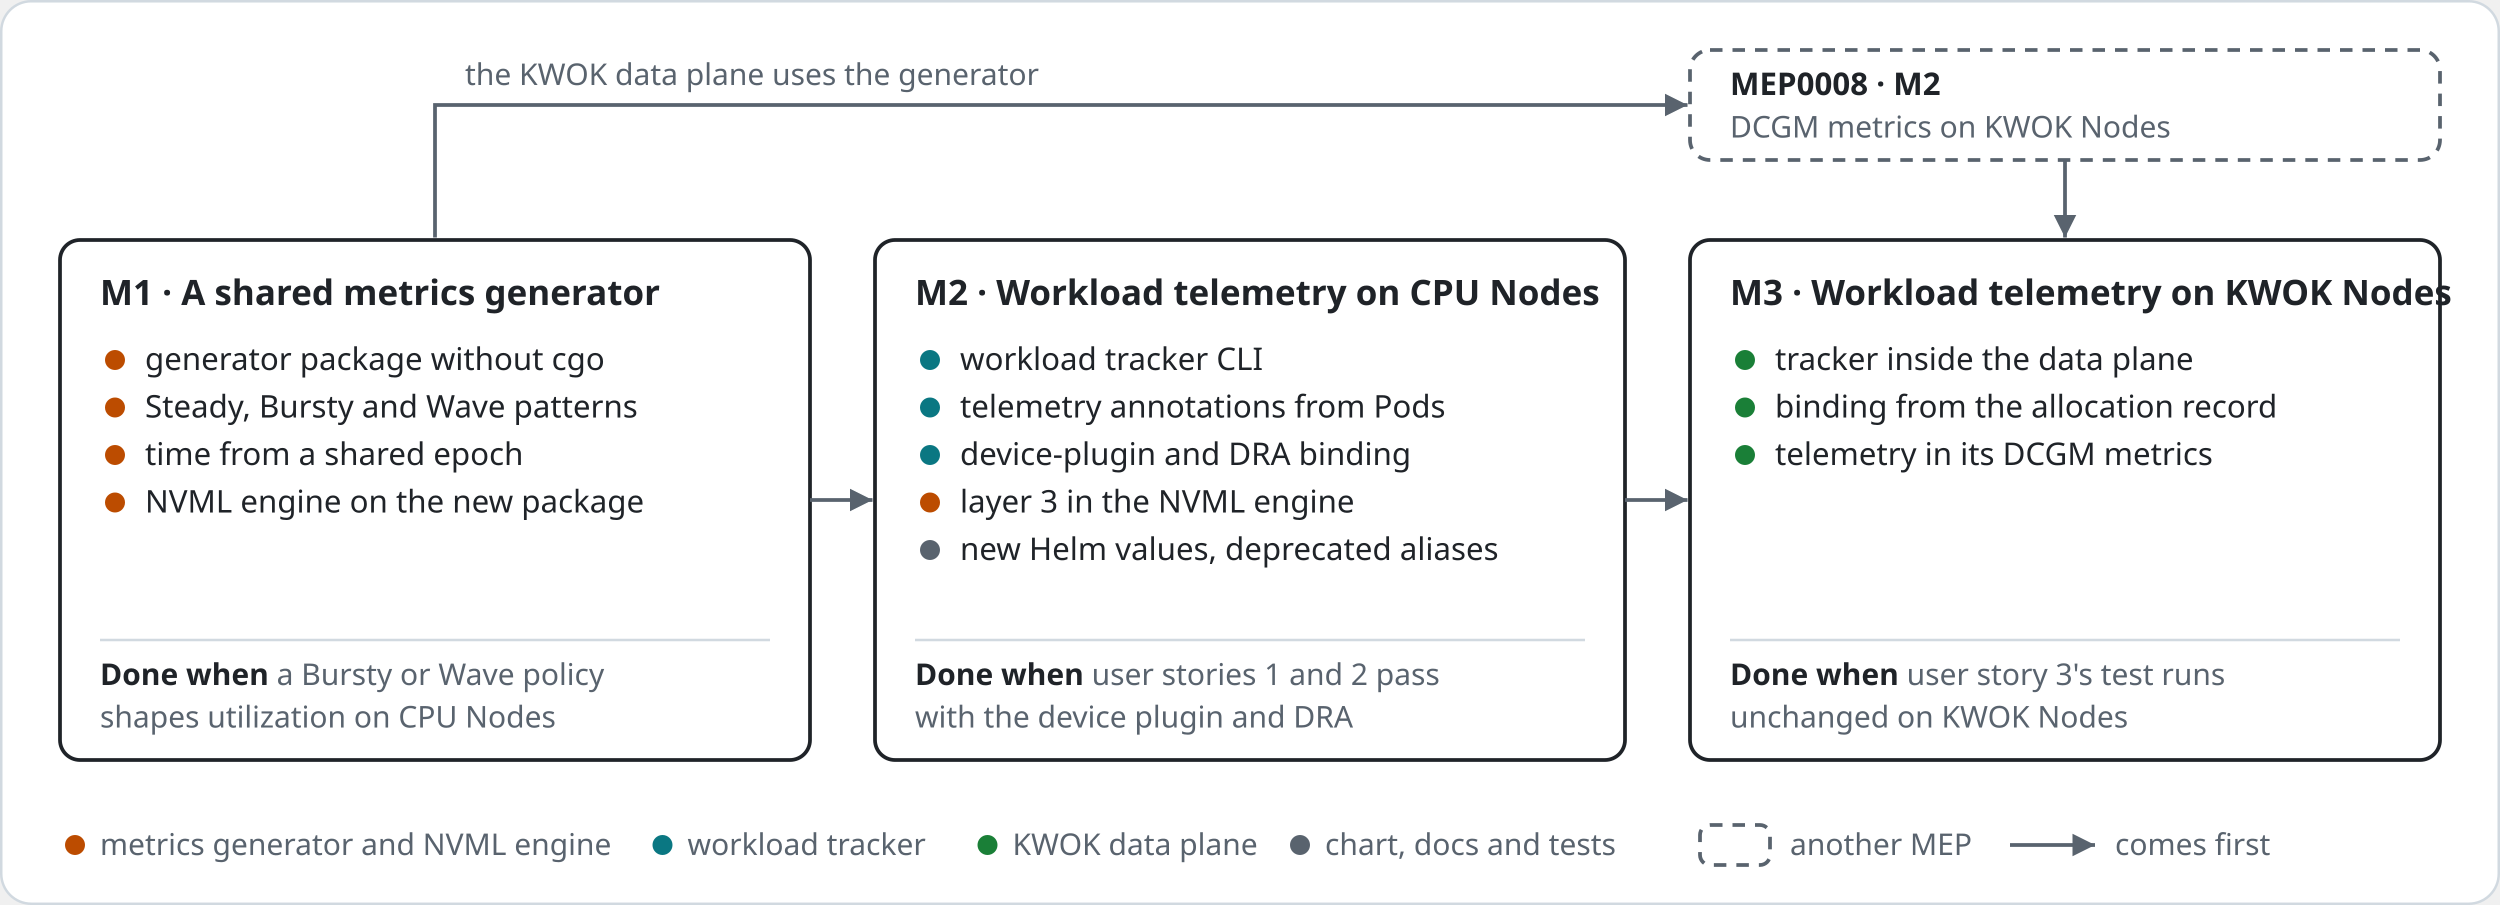
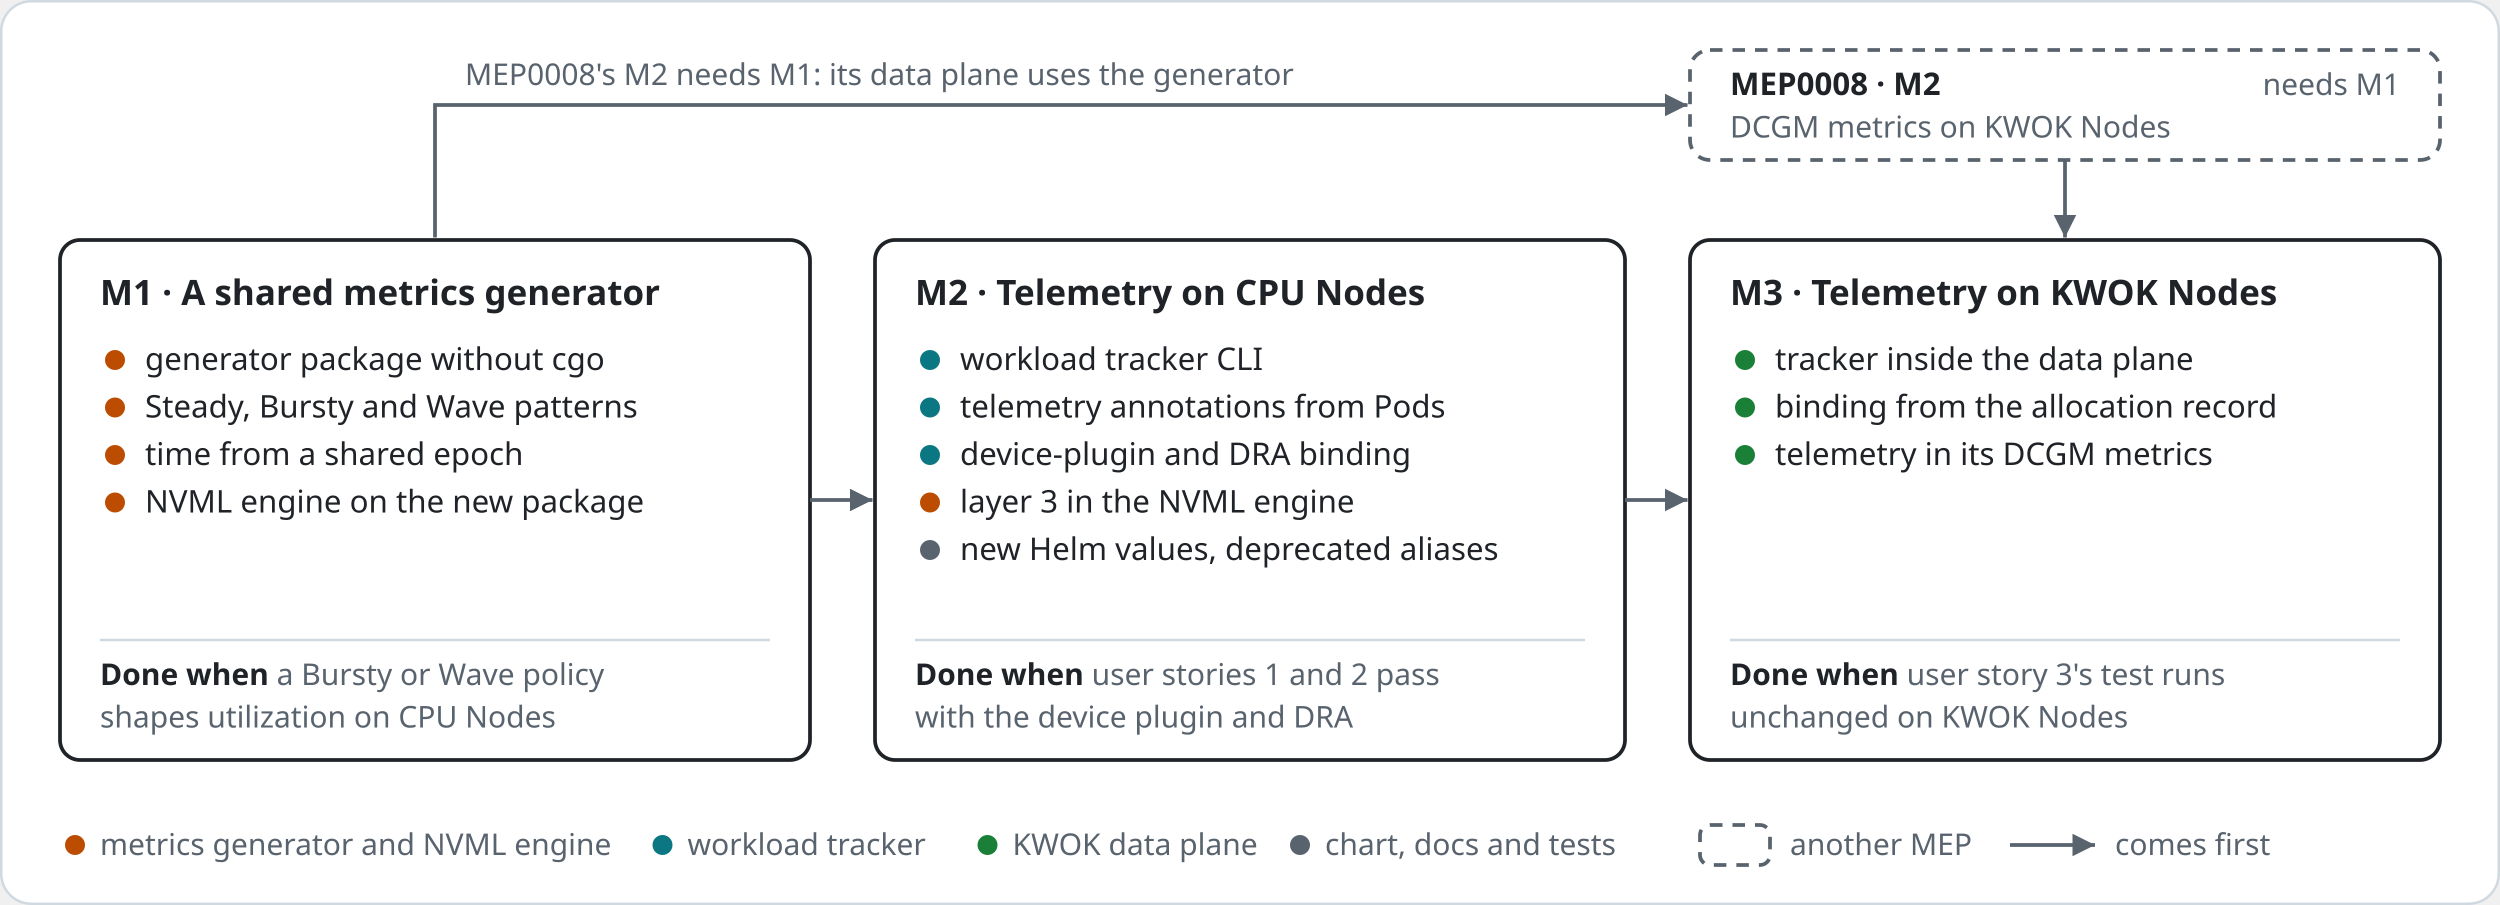
<svg xmlns="http://www.w3.org/2000/svg" viewBox="0 0 1000 362" width="1000" height="362" role="img" aria-labelledby="title desc">
  <style>
    .panel { fill: #ffffff; stroke: #d1d9e0; }
    text { font-family: -apple-system, BlinkMacSystemFont, "Segoe UI", "Noto Sans", Helvetica, Arial, sans-serif; fill: #1f2328; }
    .title { font-size: 14px; font-weight: 600; }
    .item { font-size: 12.5px; }
    .body { font-size: 12px; fill: #59636e; }
    .done { font-size: 12px; fill: #59636e; }
    .strong { font-weight: 600; fill: #1f2328; }
    .label { font-size: 12px; fill: #59636e; }
    .ms { fill: #ffffff; stroke: #1f2328; stroke-width: 1.5; }
    .ext { fill: #ffffff; stroke: #59636e; stroke-width: 1.5; stroke-dasharray: 5 4; }
    .rule { stroke: #d1d9e0; stroke-width: 1; }
    .wire { fill: none; stroke: #59636e; stroke-width: 1.5; }
    .head { fill: #59636e; }
    .gen { fill: #bc4c00; } .trk { fill: #0a7782; } .dp { fill: #1a7f37; } .doc { fill: #59636e; }
    @media (prefers-color-scheme: dark) {
      .panel { fill: #0d1117; stroke: #3d444d; }
      text { fill: #f0f6fc; }
      .body, .done, .label { fill: #9198a1; }
      .strong { fill: #f0f6fc; }
      .ms { fill: #0d1117; stroke: #f0f6fc; }
      .ext { fill: #0d1117; stroke: #9198a1; }
      .rule { stroke: #3d444d; }
      .wire { stroke: #9198a1; }
      .head { fill: #9198a1; }
      .gen { fill: #db6d28; } .trk { fill: #39c5cf; } .dp { fill: #3fb950; } .doc { fill: #9198a1; }
    }
  </style>
  <defs>
    <marker id="arrow" viewBox="0 0 10 10" refX="10" refY="5" markerWidth="9" markerHeight="9" markerUnits="userSpaceOnUse" orient="auto">
      <path class="head" d="M0,0 L10,5 L0,10 z" />
    </marker>
  </defs>
  <rect class="panel" x="0.5" y="0.5" width="999" height="361" rx="12" />
  <path class="wire" d="M174,95 V42 H675" marker-end="url(#arrow)" />
-   <text class="label" x="186" y="34">the KWOK data plane uses the generator</text>
+   <text class="label" x="186" y="34">MEP0008's M2 needs M1: its data plane uses the generator</text>
  <rect class="ext" x="676" y="20" width="300" height="44" rx="8" />
  <text class="item strong" x="692" y="38">MEP0008 · M2</text>
+   <text class="body" x="960" y="38" text-anchor="end">needs M1</text>
  <text class="body" x="692" y="55">DCGM metrics on KWOK Nodes</text>
  <path class="wire" d="M826,64 V95" marker-end="url(#arrow)" />
  <rect class="ms" x="24" y="96" width="300" height="208" rx="8" />
  <text class="title" x="40" y="122">M1 · A shared metrics generator</text>
  <circle class="gen" cx="46" cy="144" r="4" />
  <text class="item" x="58" y="148">generator package without cgo</text>
  <circle class="gen" cx="46" cy="163" r="4" />
  <text class="item" x="58" y="167">Steady, Bursty and Wave patterns</text>
  <circle class="gen" cx="46" cy="182" r="4" />
  <text class="item" x="58" y="186">time from a shared epoch</text>
  <circle class="gen" cx="46" cy="201" r="4" />
  <text class="item" x="58" y="205">NVML engine on the new package</text>
  <line class="rule" x1="40" y1="256" x2="308" y2="256" />
  <text class="done" x="40" y="274">
    <tspan class="strong">Done when</tspan> a Bursty or Wave policy</text>
  <text class="done" x="40" y="291">shapes utilization on CPU Nodes</text>
  <rect class="ms" x="350" y="96" width="300" height="208" rx="8" />
-   <text class="title" x="366" y="122">M2 · Workload telemetry on CPU Nodes</text>
+   <text class="title" x="366" y="122">M2 · Telemetry on CPU Nodes</text>
  <circle class="trk" cx="372" cy="144" r="4" />
  <text class="item" x="384" y="148">workload tracker CLI</text>
  <circle class="trk" cx="372" cy="163" r="4" />
  <text class="item" x="384" y="167">telemetry annotations from Pods</text>
  <circle class="trk" cx="372" cy="182" r="4" />
  <text class="item" x="384" y="186">device-plugin and DRA binding</text>
  <circle class="gen" cx="372" cy="201" r="4" />
  <text class="item" x="384" y="205">layer 3 in the NVML engine</text>
  <circle class="doc" cx="372" cy="220" r="4" />
  <text class="item" x="384" y="224">new Helm values, deprecated aliases</text>
  <line class="rule" x1="366" y1="256" x2="634" y2="256" />
  <text class="done" x="366" y="274">
    <tspan class="strong">Done when</tspan> user stories 1 and 2 pass</text>
  <text class="done" x="366" y="291">with the device plugin and DRA</text>
  <rect class="ms" x="676" y="96" width="300" height="208" rx="8" />
-   <text class="title" x="692" y="122">M3 · Workload telemetry on KWOK Nodes</text>
+   <text class="title" x="692" y="122">M3 · Telemetry on KWOK Nodes</text>
  <circle class="dp" cx="698" cy="144" r="4" />
  <text class="item" x="710" y="148">tracker inside the data plane</text>
  <circle class="dp" cx="698" cy="163" r="4" />
  <text class="item" x="710" y="167">binding from the allocation record</text>
  <circle class="dp" cx="698" cy="182" r="4" />
  <text class="item" x="710" y="186">telemetry in its DCGM metrics</text>
  <line class="rule" x1="692" y1="256" x2="960" y2="256" />
  <text class="done" x="692" y="274">
    <tspan class="strong">Done when</tspan> user story 3's test runs</text>
  <text class="done" x="692" y="291">unchanged on KWOK Nodes</text>
  <path class="wire" d="M324,200 H349" marker-end="url(#arrow)" />
  <path class="wire" d="M650,200 H675" marker-end="url(#arrow)" />
  <circle class="gen" cx="30" cy="338" r="4" />
  <text class="label" x="40" y="342">metrics generator and NVML engine</text>
  <circle class="trk" cx="265" cy="338" r="4" />
  <text class="label" x="275" y="342">workload tracker</text>
  <circle class="dp" cx="395" cy="338" r="4" />
  <text class="label" x="405" y="342">KWOK data plane</text>
  <circle class="doc" cx="520" cy="338" r="4" />
  <text class="label" x="530" y="342">chart, docs and tests</text>
  <rect class="ext" x="680" y="330" width="28" height="16" rx="4" />
  <text class="label" x="716" y="342">another MEP</text>
  <path class="wire" d="M804,338 H838" marker-end="url(#arrow)" />
  <text class="label" x="846" y="342">comes first</text>
</svg>
